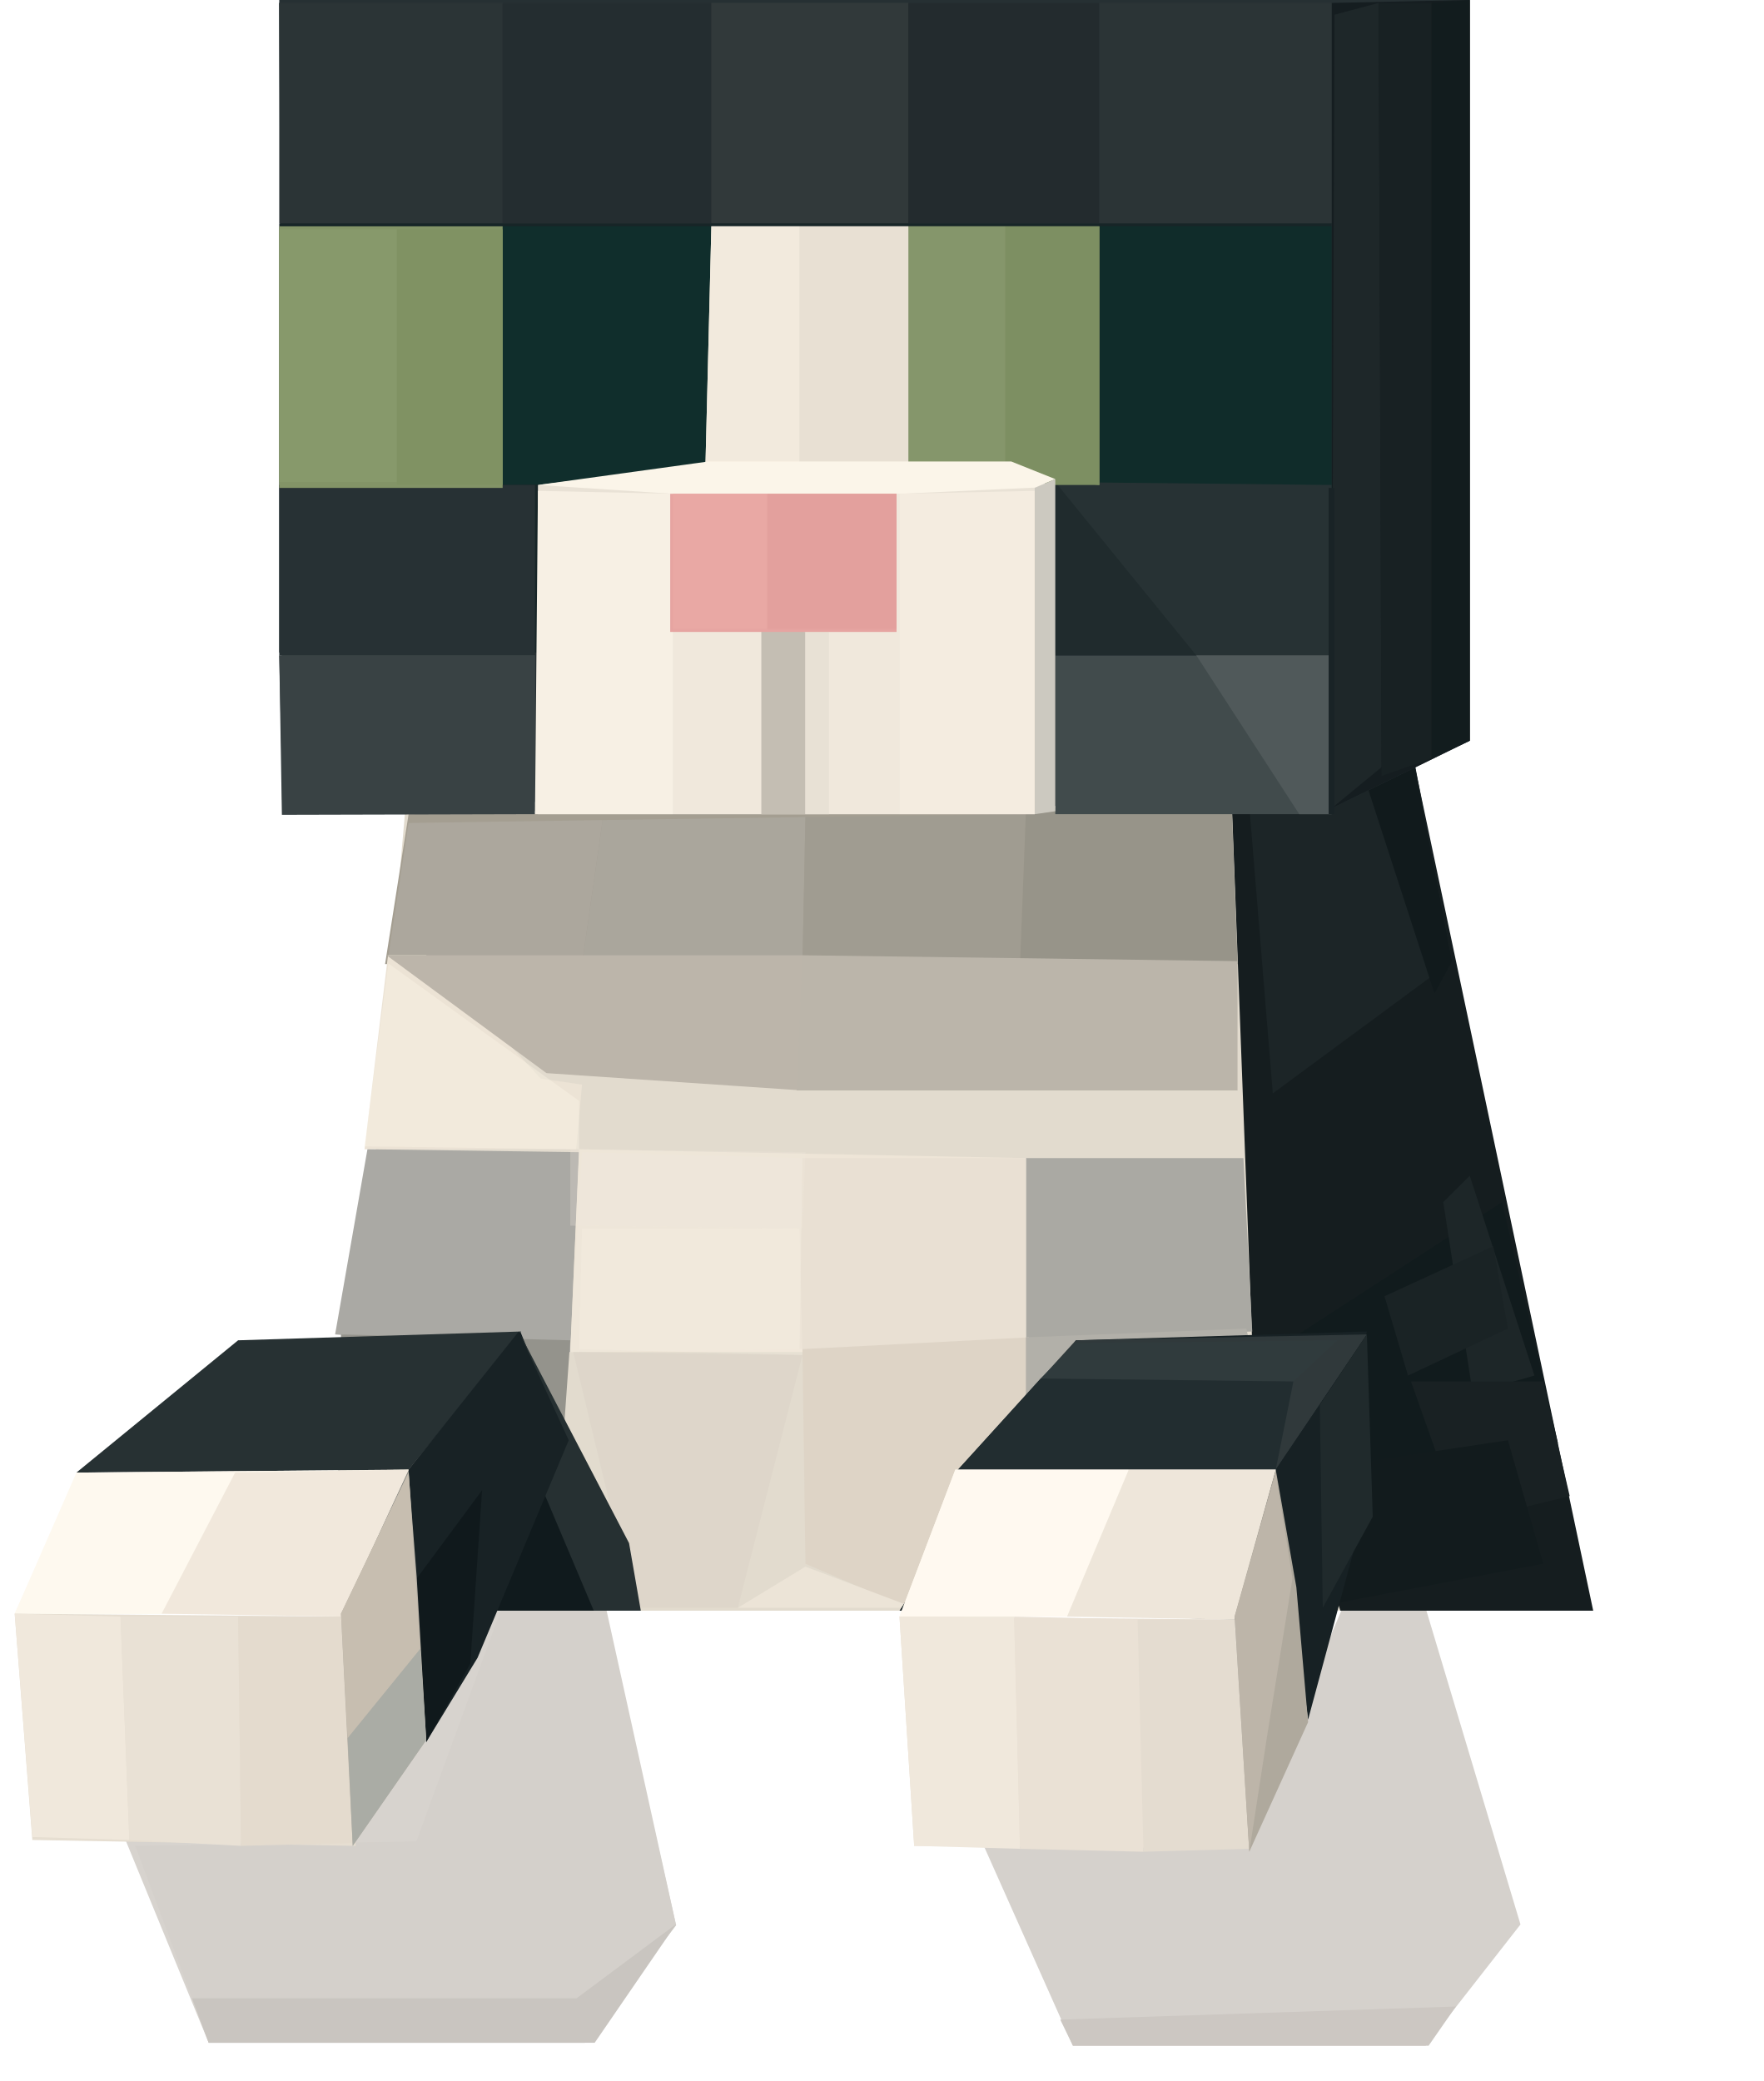
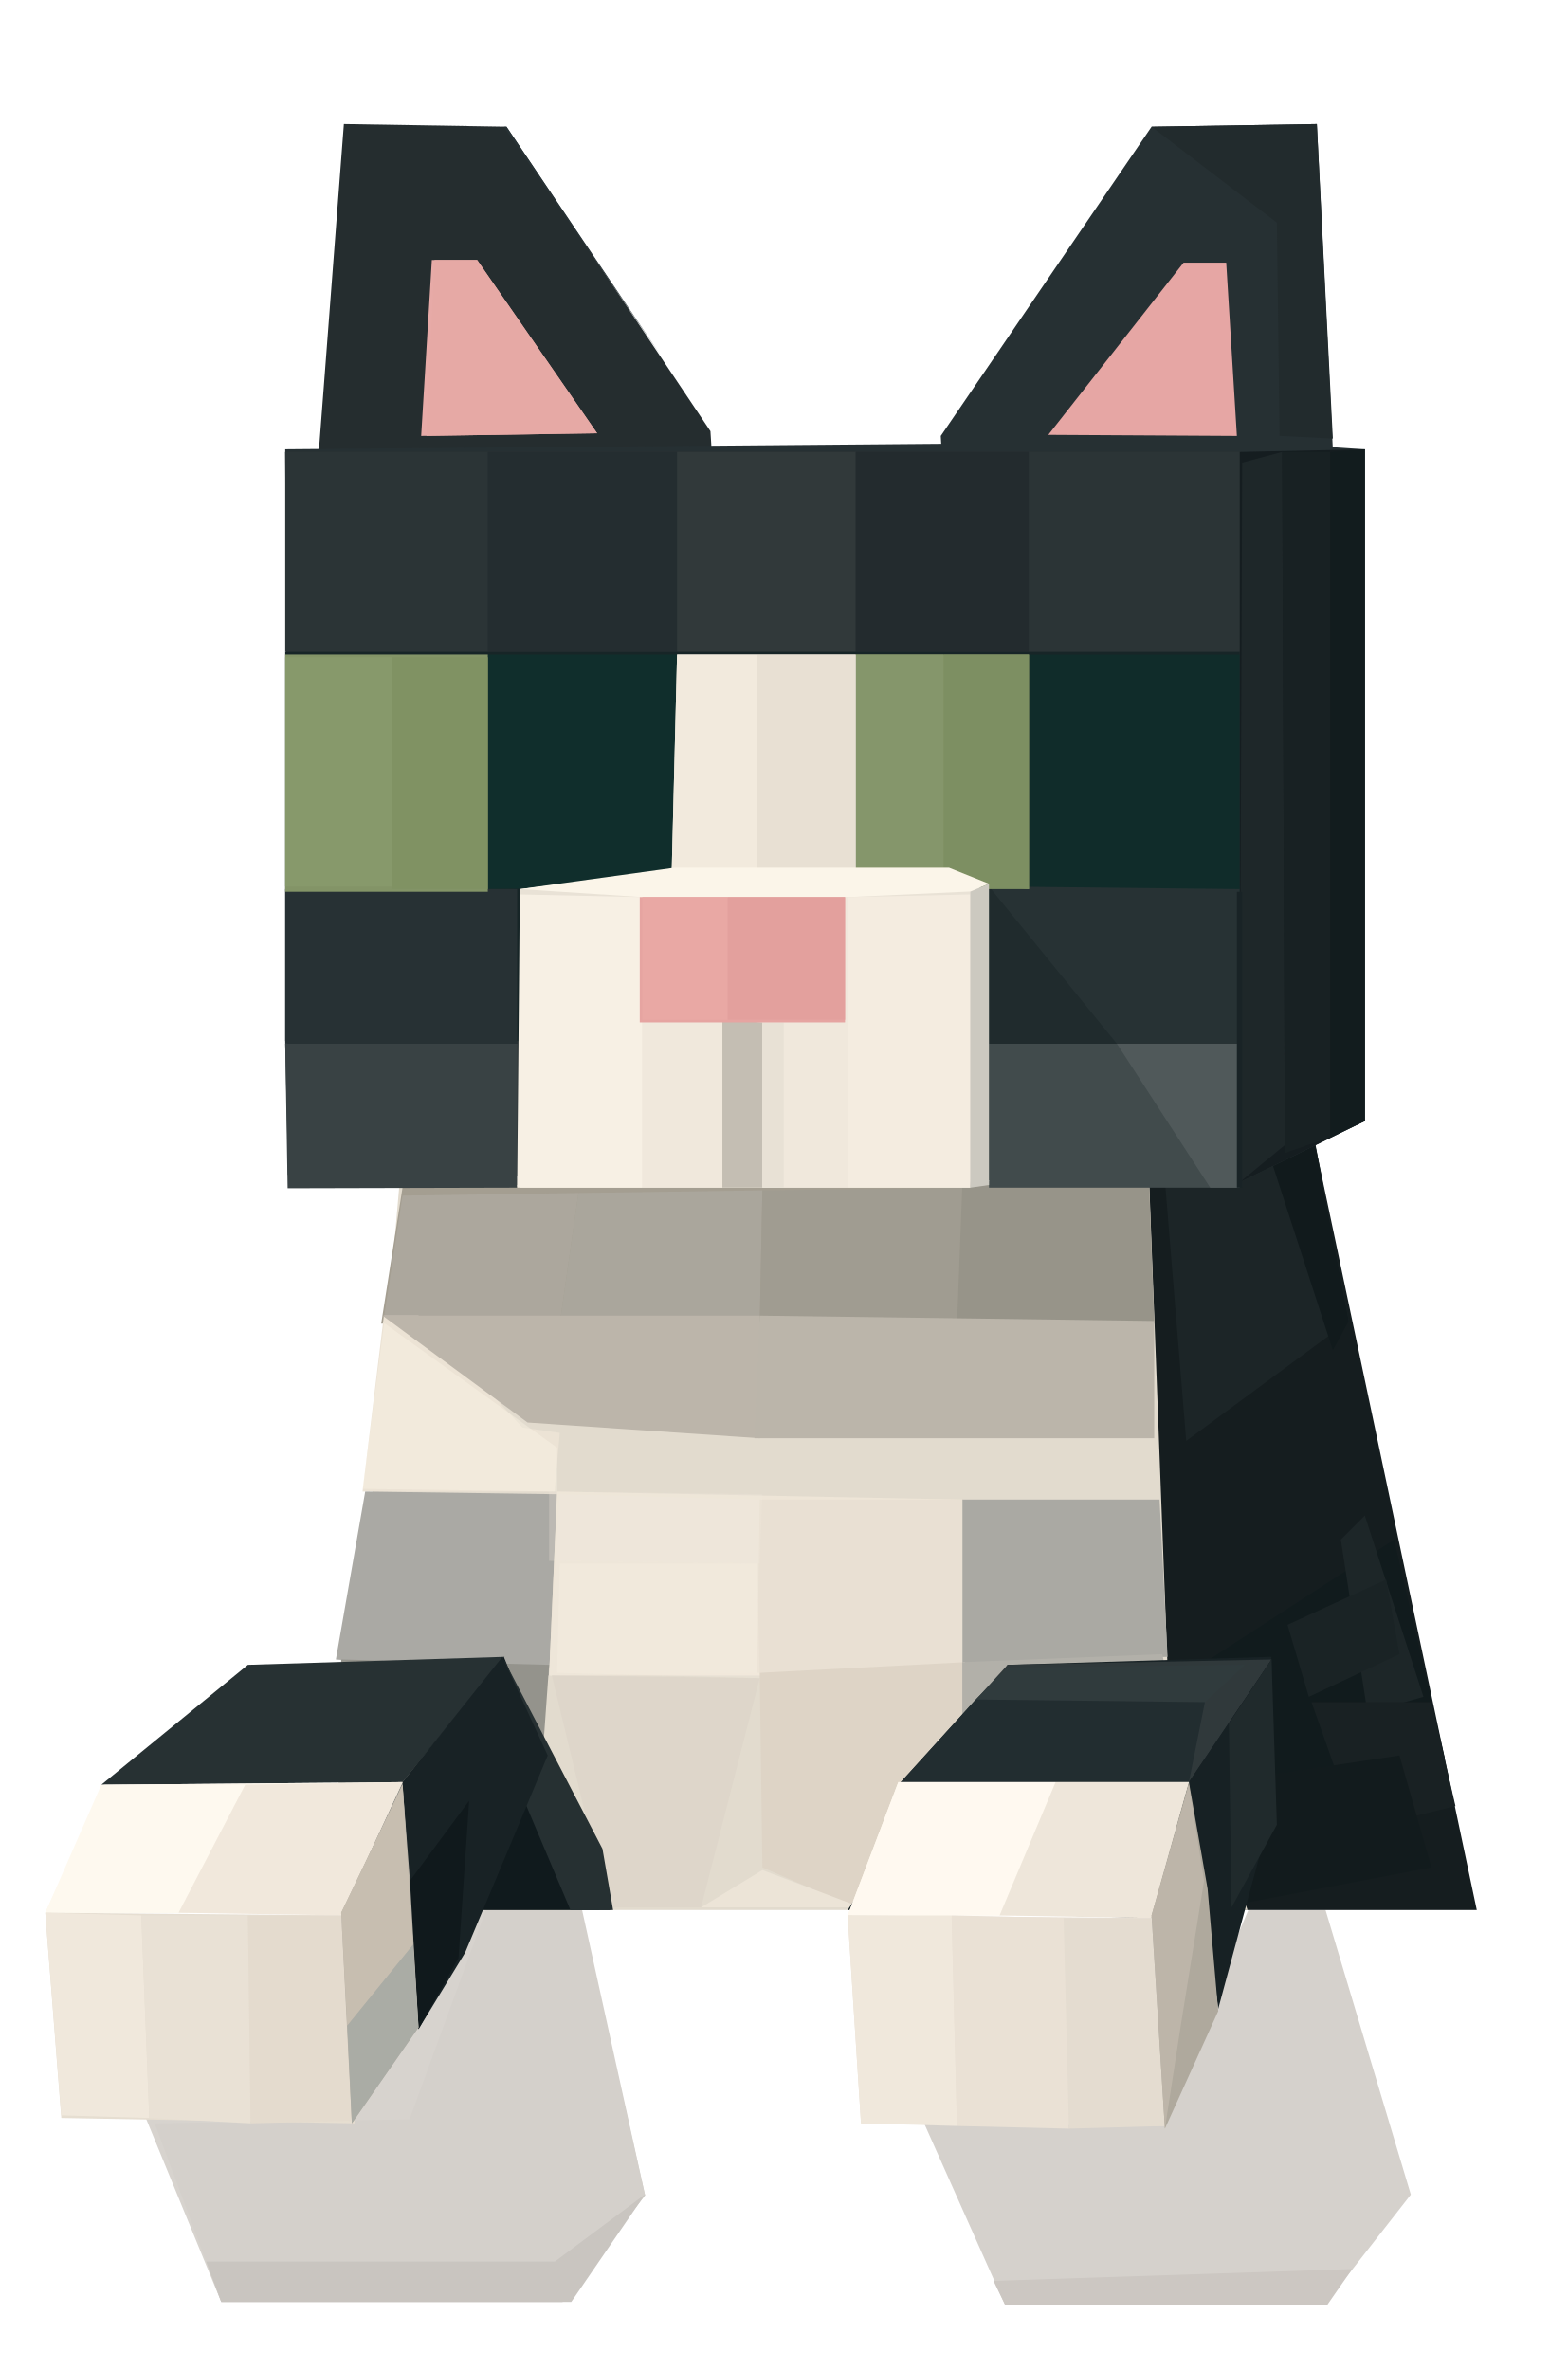
- <svg xmlns="http://www.w3.org/2000/svg" xmlns:ns1="https://www.affinity.studio/" width="250" height="295" viewBox="1000 1200 2500 2950" version="1.1" xml:space="preserve" style="fill-rule:evenodd;clip-rule:evenodd;stroke-linejoin:round;stroke-miterlimit:2;">
+ <svg xmlns="http://www.w3.org/2000/svg" xmlns:ns1="https://www.affinity.studio/" width="332" height="502" viewBox="950 500 2450 3700" version="1.1" xml:space="preserve" style="fill-rule:evenodd;clip-rule:evenodd;stroke-linejoin:round;stroke-miterlimit:2;">
  <g id="_02-·-Sombras-proyectadas" ns1:id="02 · Sombras proyectadas">
    <path id="sombra_izquierda" d="M1162.5,3770.833l390.647,-59.825l142.561,-231.842l162.626,8.333l100,441.667l-129.167,166.667l-533.333,0l-133.333,-325Z" style="fill:#d7d3ce;fill-rule:nonzero;" />
    <path id="sombra_izquierda_interior" d="M1191.667,3816.667l398.454,-6.184l119.453,-327.149l150.279,0l98.48,445.833l-129.167,166.667l-533.333,0l-104.167,-279.167Z" style="fill:#d4d0cb;fill-rule:nonzero;" />
    <path id="sombra_izquierda_base" d="M1272.278,4032.754l545.007,0l141.048,-105.133l-115.403,168.213l-547.097,0l-23.555,-63.08Z" style="fill:#c9c5c0;fill-rule:nonzero;" />
    <path id="sombra_derecha" d="M2383.333,3791.667l392.927,-14.649l125,-293.684l120.647,0l133.333,444.759l-134.408,171.908l-500,0l-137.5,-308.333Z" style="fill:#d5d1cc;fill-rule:nonzero;" />
    <path id="sombra_derecha_base" d="M2502.884,4062.972l560.691,-18.553l-38.575,55.581l-504.167,0l-17.95,-37.028Z" style="fill:#ccc7c2;fill-rule:nonzero;" />
  </g>
  <g id="_03-·-Espalda-y-silueta" ns1:id="03 · Espalda y silueta">
    <path id="base_espalda" d="M2612.5,2258.333l379.167,-37.5l266.667,1262.5l-508.333,0l-75,-404.167l-62.5,-820.833Z" style="fill:#151d1f;fill-rule:nonzero;" />
    <path id="espalda_parte_superior" d="M2766.667,2291.667l233.333,-37.5l58.333,308.333l-254.167,187.5l-37.5,-458.333Z" style="fill:#1c2527;fill-rule:nonzero;" />
    <path id="espalda_parte_inferior" d="M2820.833,3104.167l308.333,-200l79.167,341.667l-420.833,237.5l33.333,-379.167Z" style="fill:#111b1d;fill-rule:nonzero;" />
    <path id="espalda_contorno" d="M3000,2258.333l58.333,304.167l-25,45.833l-104.167,-320.833l70.833,-29.167Z" style="fill:#111a1c;fill-rule:nonzero;" />
    <path id="espalda_reflejo_2" d="M3083.333,2866.667l91.667,283.333l-87.5,25l-41.667,-270.833l37.5,-37.5Z" style="fill:#1d2628;fill-rule:nonzero;" />
    <path id="espalda_cuadro_1" d="M2962.5,3037.5l154.167,-70.833l20.833,116.667l-141.667,66.667l-33.333,-112.5Z" style="fill:#1a2325;fill-rule:nonzero;" />
    <path id="espalda_cuadro_2" d="M3000,3158.333l187.5,0l37.5,162.5l-154.167,37.5l-70.833,-200Z" style="fill:#192123;fill-rule:nonzero;" />
    <path id="espalda_cuadro_3" d="M2887.5,3279.167l250,-37.5l50,175l-350,66.667l50,-204.167Z" style="fill:#121b1d;fill-rule:nonzero;" />
  </g>
  <g id="_04-·-Pecho-y-volumen" ns1:id="04 · Pecho y volumen">
    <path id="base_pecho" d="M1575,2341.667l1170.833,-8.333l29.167,770.833l125,379.167l-1425,0l100,-1141.667Z" style="fill:#e2dbce;fill-rule:nonzero;" />
    <path id="cuello_gris" d="M1579.167,2354.167l1166.667,-12.5l8.333,225l-1208.333,0l33.333,-212.5Z" style="fill:#a49e91;fill-rule:nonzero;" />
    <path id="cuello_izquierda" d="M1579.167,2366.667l275,-4.167l-29.167,204.167l-275,-8.333l29.167,-191.667Z" style="fill:#aca79d;fill-rule:nonzero;" />
    <path id="cuello_centro_izquierda" d="M1854.167,2362.5l287.5,-4.167l-4.167,208.333l-312.5,0l29.167,-204.167Z" style="fill:#aaa69c;fill-rule:nonzero;" />
    <path id="cuello_centro" d="M2141.667,2358.333l312.5,-4.167l-8.333,212.5l-308.333,0l4.167,-208.333Z" style="fill:#a09c91;fill-rule:nonzero;" />
    <path id="cuello_derecha" d="M2454.167,2350l291.667,-4.167l8.333,220.833l-308.333,0l8.333,-216.667Z" style="fill:#979489;fill-rule:nonzero;" />
    <path id="pecho_iluminado_izquierdo" d="M1550,2554.167l54.167,0l162.5,175l58.333,8.333l-8.333,91.667l-300,0l33.333,-275Z" style="fill:#ece3d5;fill-rule:nonzero;" />
    <path id="pecho_sombra_diagonal" d="M1547.964,2554.167l226.618,167.084l362.917,24.583l0,-191.667l-589.536,0Z" style="fill:#bcb5aa;fill-rule:nonzero;" />
    <path id="pecho_sombra_superior_derecha" d="M2137.5,2554.167l616.667,8.333l0,183.333l-624.899,0l8.232,-191.667Z" style="fill:#bbb5aa;fill-rule:nonzero;" />
    <path id="costado_izquierdo" d="M1520.833,2829.167l300,4.167l-12.5,283.333l-333.333,-25l45.833,-262.5Z" style="fill:#aaa9a4;fill-rule:nonzero;" />
    <path id="costado_derecho" d="M2454.167,2841.667l308.333,0l12.5,245.833l-320.833,12.5l0,-258.333Z" style="fill:#aaa9a3;fill-rule:nonzero;" />
    <path id="pecho_frontal_1" d="M1820.833,2829.167l633.333,12.5l0,275l-645.833,0l12.5,-287.5Z" style="fill:#eee5d7;fill-rule:nonzero;" />
    <path id="pecho_frontal_izquierdo" d="M1825,2833.333l312.5,8.333l-4.167,270.833l-325,4.167l16.667,-283.333Z" style="fill:#eee6d9;fill-rule:nonzero;" />
    <path id="pecho_frontal_derecho" d="M2137.5,2841.667l316.667,0l0,275l-320.833,-4.167l4.167,-270.833Z" style="fill:#e9e0d3;fill-rule:nonzero;" />
    <path id="bajo_pecho_derecha" d="M2137.5,3112.5l320.833,-16.667l-12.5,345.833l-150,41.667l-154.167,-66.667l-4.167,-304.167Z" style="fill:#ded4c6;fill-rule:nonzero;" />
    <path id="bajo_pecho_costado" d="M2454.167,3095.833l312.5,-12.5l87.5,400l-400,0l0,-387.5Z" style="fill:#b2b0a9;fill-rule:nonzero;" />
    <path id="pecho_flanco_izquierdo" d="M1483.333,3091.667l325,8.333l-20.833,291.667l100,91.667l-412.5,0l8.333,-391.667Z" style="fill:#94938c;fill-rule:nonzero;" />
    <path id="triangulo_pecho_central" d="M1812.5,3116.667l325,4.167l-91.667,358.333l-145.833,0l-87.5,-362.5Z" style="fill:#ded6ca;fill-rule:nonzero;" />
    <path id="triangulo_pecho_claro" d="M2045.833,3479.167l95.833,-58.333l154.167,58.333l-250,0Z" style="fill:#ece4d7;fill-rule:nonzero;" />
    <path id="pecho_reflejo_horizontal" d="M1808.333,2829.167l333.333,4.167l-4.167,108.333l-329.167,-4.167l0,-108.333Z" style="fill:#f1e9db;fill-opacity:0.26;fill-rule:nonzero;" />
    <path id="pecho_reflejo_vertical" d="M1825,2941.667l308.333,0l4.167,179.167l-316.667,-8.333l4.167,-170.833Z" style="fill:#fff9ed;fill-opacity:0.17;fill-rule:nonzero;" />
    <path id="pecho_luz_lateral" d="M1550.539,2565.875l270.294,194.79l0,68.502l-304.167,-4.167l33.873,-259.125Z" style="fill:#fff8ea;fill-opacity:0.33;fill-rule:nonzero;" />
  </g>
  <g id="_05-·-Orejas" ns1:id="05 · Orejas">
    <path id="oreja_izquierda_base" d="M1448.307,1204.167l39.193,-512.5l254.167,4.167l318.816,475.912l2.018,32.421l-614.193,0Z" style="fill:#252d2f;fill-rule:nonzero;" />
    <path id="oreja_izquierda_luz" d="M1487.5,691.667l250,4.167l245.833,358.333l-241.667,-358.333l-254.167,-4.167Z" style="fill:#283235;fill-rule:nonzero;" />
    <path id="oreja_izquierda_interior" d="M1608.333,1179.167l16.667,-275l70.833,0l187.5,270.833l-275,4.167Z" style="fill:#e7aaa7;fill-rule:nonzero;" />
    <path id="oreja_izquierda_rosa" d="M1616.667,1162.5l12.5,-258.333l66.667,0l187.5,270.833l-266.667,4.167l0,-16.667Z" style="fill:#e6a9a5;fill-rule:nonzero;" />
    <path id="oreja_derecha_base" d="M2421.939,1204.167l-1.417,-25l329.478,-483.333l258.333,-4.167l25,508.333l-611.395,4.167Z" style="fill:#263033;fill-rule:nonzero;" />
    <path id="oreja_derecha_sombra" d="M2750,695.833l258.333,-4.167l25,491.667l-83.333,-4.167l-4.167,-333.333l-195.833,-150Z" style="fill:#222b2d;fill-rule:nonzero;" />
    <path id="oreja_derecha_interior" d="M2588.544,1177.474l211.456,-269.14l66.667,0l16.667,270.833l-294.79,-1.693Z" style="fill:#e6a6a4;fill-rule:nonzero;" />
  </g>
  <g id="_06-·-Cabeza-y-planos" ns1:id="06 · Cabeza y planos">
    <path id="cabeza_base" d="M1395.833,1200l1487.5,-12.5l200,12.5l0,1050l-195.833,95.833l-1487.614,-11.993l-4.053,-1133.84Z" style="fill:#263033;fill-rule:nonzero;" />
    <path id="cara_frontal" d="M1395.833,1204.167l1491.667,0l0,1141.667l-1486.094,-12.5l-5.573,-1129.167Z" style="fill:#283133;fill-rule:nonzero;" />
    <path id="cabeza_lateral_derecha" d="M2887.5,1204.167l195.833,-4.167l0,1050l-195.833,95.833l0,-1141.667Z" style="fill:#151d20;fill-rule:nonzero;" />
    <path id="cabeza_lado_plano_1" d="M2891.667,1220.833l62.5,-16.667l4.167,1083.333l-70.833,58.333l4.167,-1125Z" style="fill:#1e2729;fill-rule:nonzero;" />
    <path id="cabeza_lado_plano_2" d="M2954.167,1204.167l75,0l0,1070.833l-70.833,25l-4.167,-1095.833Z" style="fill:#182123;fill-rule:nonzero;" />
    <path id="cabeza_lado_plano_3" d="M3029.167,1204.167l54.167,-4.167l0,1050l-54.167,25l0,-1070.833Z" style="fill:#121c1e;fill-rule:nonzero;" />
    <rect id="frente_bloque_1" x="1395.833" y="1204.167" width="316.667" height="312.5" style="fill:#2b3436;fill-rule:nonzero;" />
    <rect id="frente_bloque_2" x="1712.5" y="1204.167" width="295.833" height="312.5" style="fill:#242d30;fill-rule:nonzero;" />
    <rect id="frente_bloque_3" x="2008.333" y="1204.167" width="279.167" height="312.5" style="fill:#31393a;fill-rule:nonzero;" />
    <rect id="frente_bloque_4" x="2287.5" y="1204.167" width="270.833" height="312.5" style="fill:#232b2e;fill-rule:nonzero;" />
    <rect id="frente_bloque_5" x="2558.333" y="1204.167" width="329.167" height="312.5" style="fill:#2b3436;fill-rule:nonzero;" />
    <rect id="cara_superior_oscura" x="1395.833" y="1516.667" width="1491.667" height="608.333" style="fill:#172527;fill-rule:nonzero;" />
    <path id="ojo_izquierdo_fondo" d="M1712.5,1520.833l295.833,0l0,362.5l-295.833,4.167l0,-366.667Z" style="fill:#102e2c;fill-rule:nonzero;" />
    <path id="ojo_derecho_fondo" d="M2558.333,1520.833l329.167,0l0,370.833l-329.167,-4.167l0,-366.667Z" style="fill:#102c2a;fill-rule:nonzero;" />
    <rect id="mejilla_izquierda_superior" x="1395.833" y="1887.5" width="362.5" height="241.667" style="fill:#273134;fill-rule:nonzero;" />
    <path id="mejilla_izquierda_inferior" d="M1395.833,2129.167l362.5,0l0,220.833l-357.94,-16.667l-4.56,-204.167Z" style="fill:#394244;fill-rule:nonzero;" />
    <path id="mejilla_derecha_superior" d="M2495.833,1883.333l391.667,4.167l0,241.667l-391.667,0l0,-245.833Z" style="fill:#273234;fill-rule:nonzero;" />
    <rect id="mejilla_derecha_inferior" x="2495.833" y="2129.167" width="391.667" height="225" style="fill:#414b4c;fill-rule:nonzero;" />
    <path id="mejilla_triangulo" d="M2495.833,1883.333l200,245.833l-200,0l0,-245.833Z" style="fill:#202b2d;fill-rule:nonzero;" />
    <path id="mejilla_luz_triangulo" d="M2695.833,2129.167l191.667,0l0,225l-45.833,0l-145.833,-225Z" style="fill:#50595a;fill-rule:nonzero;" />
    <path id="mandibula_izquierda" d="M1395.833,2129.167l362.5,0l0,225l-358.755,0.908l-3.745,-225.908Z" style="fill:#394244;fill-rule:nonzero;" />
    <rect id="borde_rostro_derecho" x="2883.333" y="1891.667" width="8.333" height="462.5" style="fill:#192326;fill-rule:nonzero;" />
  </g>
  <g id="_07-·-Ojos--nariz-y-hocico" ns1:id="07 · Ojos, nariz y hocico">
    <rect id="ojo_izquierdo_verde" x="1395.833" y="1520.833" width="316.667" height="370.833" style="fill:#839467;fill-rule:nonzero;" />
    <rect id="ojo_izquierdo_luz" x="1395.833" y="1525" width="166.667" height="358.333" style="fill:#87996b;fill-rule:nonzero;" />
    <rect id="ojo_izquierdo_sombra" x="1562.5" y="1525" width="150" height="362.5" style="fill:#809263;fill-rule:nonzero;" />
    <path id="ojo_derecho_verde" d="M2287.5,1520.833l270.833,0l0,366.667l-270.833,-29.167l0,-337.5Z" style="fill:#829364;fill-rule:nonzero;" />
    <rect id="ojo_derecho_luz" x="2287.5" y="1520.833" width="137.5" height="333.333" style="fill:#85966b;fill-rule:nonzero;" />
    <rect id="ojo_derecho_sombra" x="2425" y="1520.833" width="133.333" height="366.667" style="fill:#7d8f62;fill-rule:nonzero;" />
    <path id="raya_blanca_frente" d="M2008.333,1520.833l279.167,0l0,337.5l-287.5,0l8.333,-337.5Z" style="fill:#eae3d6;fill-rule:nonzero;" />
    <path id="raya_blanca_iluminada" d="M2008.333,1520.833l125,0l0,337.5l-133.333,0l8.333,-337.5Z" style="fill:#f2eadd;fill-rule:nonzero;" />
    <rect id="raya_blanca_sombra" x="2133.333" y="1520.833" width="154.167" height="337.5" style="fill:#e8e0d3;fill-rule:nonzero;" />
    <path id="hocico_base" d="M1762.5,1887.5l237.5,-29.167l437.5,0l54.167,33.333l-25,462.5l-704.167,0l0,-466.667Z" style="fill:#e9e2d6;fill-rule:nonzero;" />
    <path id="hocico_superficie_arriba" d="M1762.5,1887.5l241.667,-33.333l429.167,0l62.5,25l-29.167,12.083l-191.667,8.751l-320.833,0l-191.667,-12.5Z" style="fill:#fbf5e9;fill-rule:nonzero;" />
    <path id="hocico_lado_izquierdo" d="M1762.5,1895.833l191.667,4.167l0,454.167l-195.833,0l4.167,-458.333Z" style="fill:#f7f0e4;fill-rule:nonzero;" />
    <rect id="hocico_frente_izquierda" x="1954.167" y="1900" width="320.833" height="454.167" style="fill:#f0e8dc;fill-rule:nonzero;" />
    <path id="hocico_frente_derecha" d="M2275,1900l191.667,-4.167l0,458.333l-191.667,0l0,-454.167Z" style="fill:#f4ece0;fill-rule:nonzero;" />
    <path id="hocico_fino_lateral" d="M2466.667,1891.667l29.167,-12.5l0,470.833l-29.167,4.167l0,-462.5Z" style="fill:#ccc9c0;fill-rule:nonzero;" />
    <path id="nariz_surco_sombra" d="M2079.167,2091.667l62.5,4.167l0,258.333l-62.5,0l0,-262.5Z" style="fill:#c4beb3;fill-rule:nonzero;" />
    <rect id="nariz_surco_luz" x="2141.667" y="2095.833" width="33.333" height="258.333" style="fill:#e8e1d5;fill-rule:nonzero;" />
    <rect id="nariz_rosa" x="1950" y="1900" width="320.833" height="195.833" style="fill:#e6a4a1;" />
    <rect id="nariz_rosa_izquierda" x="1954.167" y="1900" width="133.333" height="191.667" style="fill:#e9a8a4;" />
    <rect id="nariz_rosa_derecha" x="2087.5" y="1900" width="183.333" height="191.667" style="fill:#e3a09d;" />
  </g>
  <g id="_08-·-Patas-y-dedos" ns1:id="08 · Patas y dedos">
    <path id="brazo_izquierdo_fondo" d="M1737.5,3087.5l154.167,379.167l12.5,16.667l-266.667,0l-50,-200l150,-195.833Z" style="fill:#101a1d;fill-rule:nonzero;" />
    <path id="brazo_izquierdo_reflejo" d="M1737.5,3091.667l154.167,295.833l16.667,95.833l-66.667,0l-125,-295.833l20.833,-95.833Z" style="fill:#263032;fill-rule:nonzero;" />
    <path id="pata_izquierda_cara_superior" d="M1108.333,3287.5l229.167,-187.5l401.166,-12.5l-159.499,195.833l-470.833,4.167Z" style="fill:#273133;fill-rule:nonzero;" />
    <path id="pata_izquierda_lateral_negro" d="M1579.167,3283.333l156.124,-195.833l70.833,154.167l-129.167,308.333l-72.791,119.489l-25,-386.156Z" style="fill:#182225;fill-rule:nonzero;" />
    <path id="pata_izquierda_sombra_central" d="M1591.235,3436.867l92.098,-124.367l-16.667,245.833l-62.5,111.156l-12.932,-232.623Z" style="fill:#10191c;fill-rule:nonzero;" />
    <path id="dedos_izquierdos_arriba" d="M1112.5,3287.5l466.667,-4.167l-95.833,204.167l-462.5,0l91.667,-200Z" style="fill:#fbf5e9;fill-rule:nonzero;" />
    <path id="dedos_izquierdos_reflejo" d="M1108.333,3287.5l225,0l-104.167,200l-208.333,0l87.5,-200Z" style="fill:#fef9ef;fill-rule:nonzero;" />
    <path id="dedos_izquierdos_techo_derecho" d="M1333.333,3287.5l245.833,-4.167l-95.833,208.333l-254.167,-4.167l104.167,-200Z" style="fill:#f1e8dc;fill-rule:nonzero;" />
    <path id="dedos_izquierdos_frontal" d="M1020.833,3487.5l462.5,4.167l20.833,325l-458.333,-8.333l-25,-320.833Z" style="fill:#e6ded1;fill-rule:nonzero;" />
    <path id="dedos_izquierdos_plano_1" d="M1020.833,3487.5l150,4.167l12.5,316.667l-137.5,-4.167l-25,-316.667Z" style="fill:#f0e8dc;fill-rule:nonzero;" />
    <path id="dedos_izquierdos_plano_2" d="M1170.833,3491.667l166.667,0l4.167,325l-158.333,-8.333l-12.5,-316.667Z" style="fill:#e9e1d5;fill-rule:nonzero;" />
    <path id="dedos_izquierdos_plano_3" d="M1337.5,3491.667l145.833,0l20.833,320.833l-162.5,4.167l-4.167,-325Z" style="fill:#e4dbce;fill-rule:nonzero;" />
    <path id="dedos_izquierdos_lateral" d="M1483.333,3487.5l95.833,-200l11.435,147.632l13.565,231.534l-104.167,150l-16.667,-329.167Z" style="fill:#b9b2a7;fill-rule:nonzero;" />
    <path id="dedos_izquierdos_lado_alto" d="M1483.333,3487.5l95.833,-200l16.667,250l-103.065,126.533l-9.435,-176.533Z" style="fill:#c7beb0;fill-rule:nonzero;" />
    <path id="dedos_izquierdos_lado_bajo" d="M1492.768,3664.033l103.065,-126.799l8.333,129.433l-104.167,150l-7.232,-152.634Z" style="fill:#aaaca5;fill-rule:nonzero;" />
    <path id="brazo_derecho_fondo" d="M2525,3100l412.5,-12.5l-87.5,370.833l-58.333,254.167l-33.333,-216.667l-483.333,-12.5l250,-383.333Z" style="fill:#182225;fill-rule:nonzero;" />
    <path id="pata_derecha_superior" d="M2525,3100l412.5,-8.333l-129.167,191.667l-454.167,4.167l170.833,-187.5Z" style="fill:#30393b;fill-rule:nonzero;" />
    <path id="pata_derecha_plano_1" d="M2525,3104.167l370.833,-4.167l-62.5,58.333l-358.333,-4.167l50,-50Z" style="fill:#303b3d;fill-rule:nonzero;" />
    <path id="pata_derecha_plano_2" d="M2475,3154.167l358.333,4.167l-25,125l-454.167,4.167l120.833,-133.333Z" style="fill:#222d30;fill-rule:nonzero;" />
    <path id="pata_derecha_lateral_negro" d="M2808.333,3283.333l129.167,-191.667l0,237.5l-83.333,308.596l-45.833,-354.43Z" style="fill:#172124;fill-rule:nonzero;" />
    <path id="pata_derecha_reflejo" d="M2870.833,3191.667l66.667,-100l8.333,258.333l-70.833,129.167l-4.167,-287.5Z" style="fill:#202a2c;fill-rule:nonzero;" />
    <path id="dedos_derechos_techo" d="M2354.167,3283.333l454.167,0l-58.333,208.333l-475,0l79.167,-208.333Z" style="fill:#fcf7eb;fill-rule:nonzero;" />
    <path id="dedos_derechos_techo_izquierdo" d="M2354.167,3283.333l245.833,0l-87.5,208.333l-237.5,0l79.167,-208.333Z" style="fill:#fff9f0;fill-rule:nonzero;" />
    <path id="dedos_derechos_techo_derecho" d="M2600,3283.333l208.333,0l-58.333,212.5l-237.5,-4.167l87.5,-208.333Z" style="fill:#eee6da;fill-rule:nonzero;" />
    <path id="dedos_derechos_frente" d="M2275,3491.667l475,4.167l20.833,325l-475,-4.167l-20.833,-325Z" style="fill:#e9e0d4;fill-rule:nonzero;" />
    <path id="dedos_derechos_plano_1" d="M2275,3491.667l162.5,0l8.333,329.167l-150,-4.167l-20.833,-325Z" style="fill:#f0e8dc;fill-rule:nonzero;" />
    <path id="dedos_derechos_plano_2" d="M2437.5,3491.667l175,4.167l8.333,329.167l-175,-4.167l-8.333,-329.167Z" style="fill:#eae1d5;fill-rule:nonzero;" />
    <path id="dedos_derechos_plano_3" d="M2612.5,3495.833l137.5,0l20.833,325l-150,4.167l-8.333,-329.167Z" style="fill:#e4dcd0;fill-rule:nonzero;" />
    <path id="dedos_derechos_lateral" d="M2750,3491.667l58.333,-208.333l29.221,166.667l16.612,191.327l-83.333,183.673l-20.833,-333.333Z" style="fill:#afa99d;fill-rule:nonzero;" />
    <path id="dedos_derechos_lateral_reflejo" d="M2750,3491.667l58.333,-204.167l23.717,150.131l-36.217,224.869l-25,162.5l-20.833,-333.333Z" style="fill:#bdb5a9;fill-rule:nonzero;" />
  </g>
</svg>
